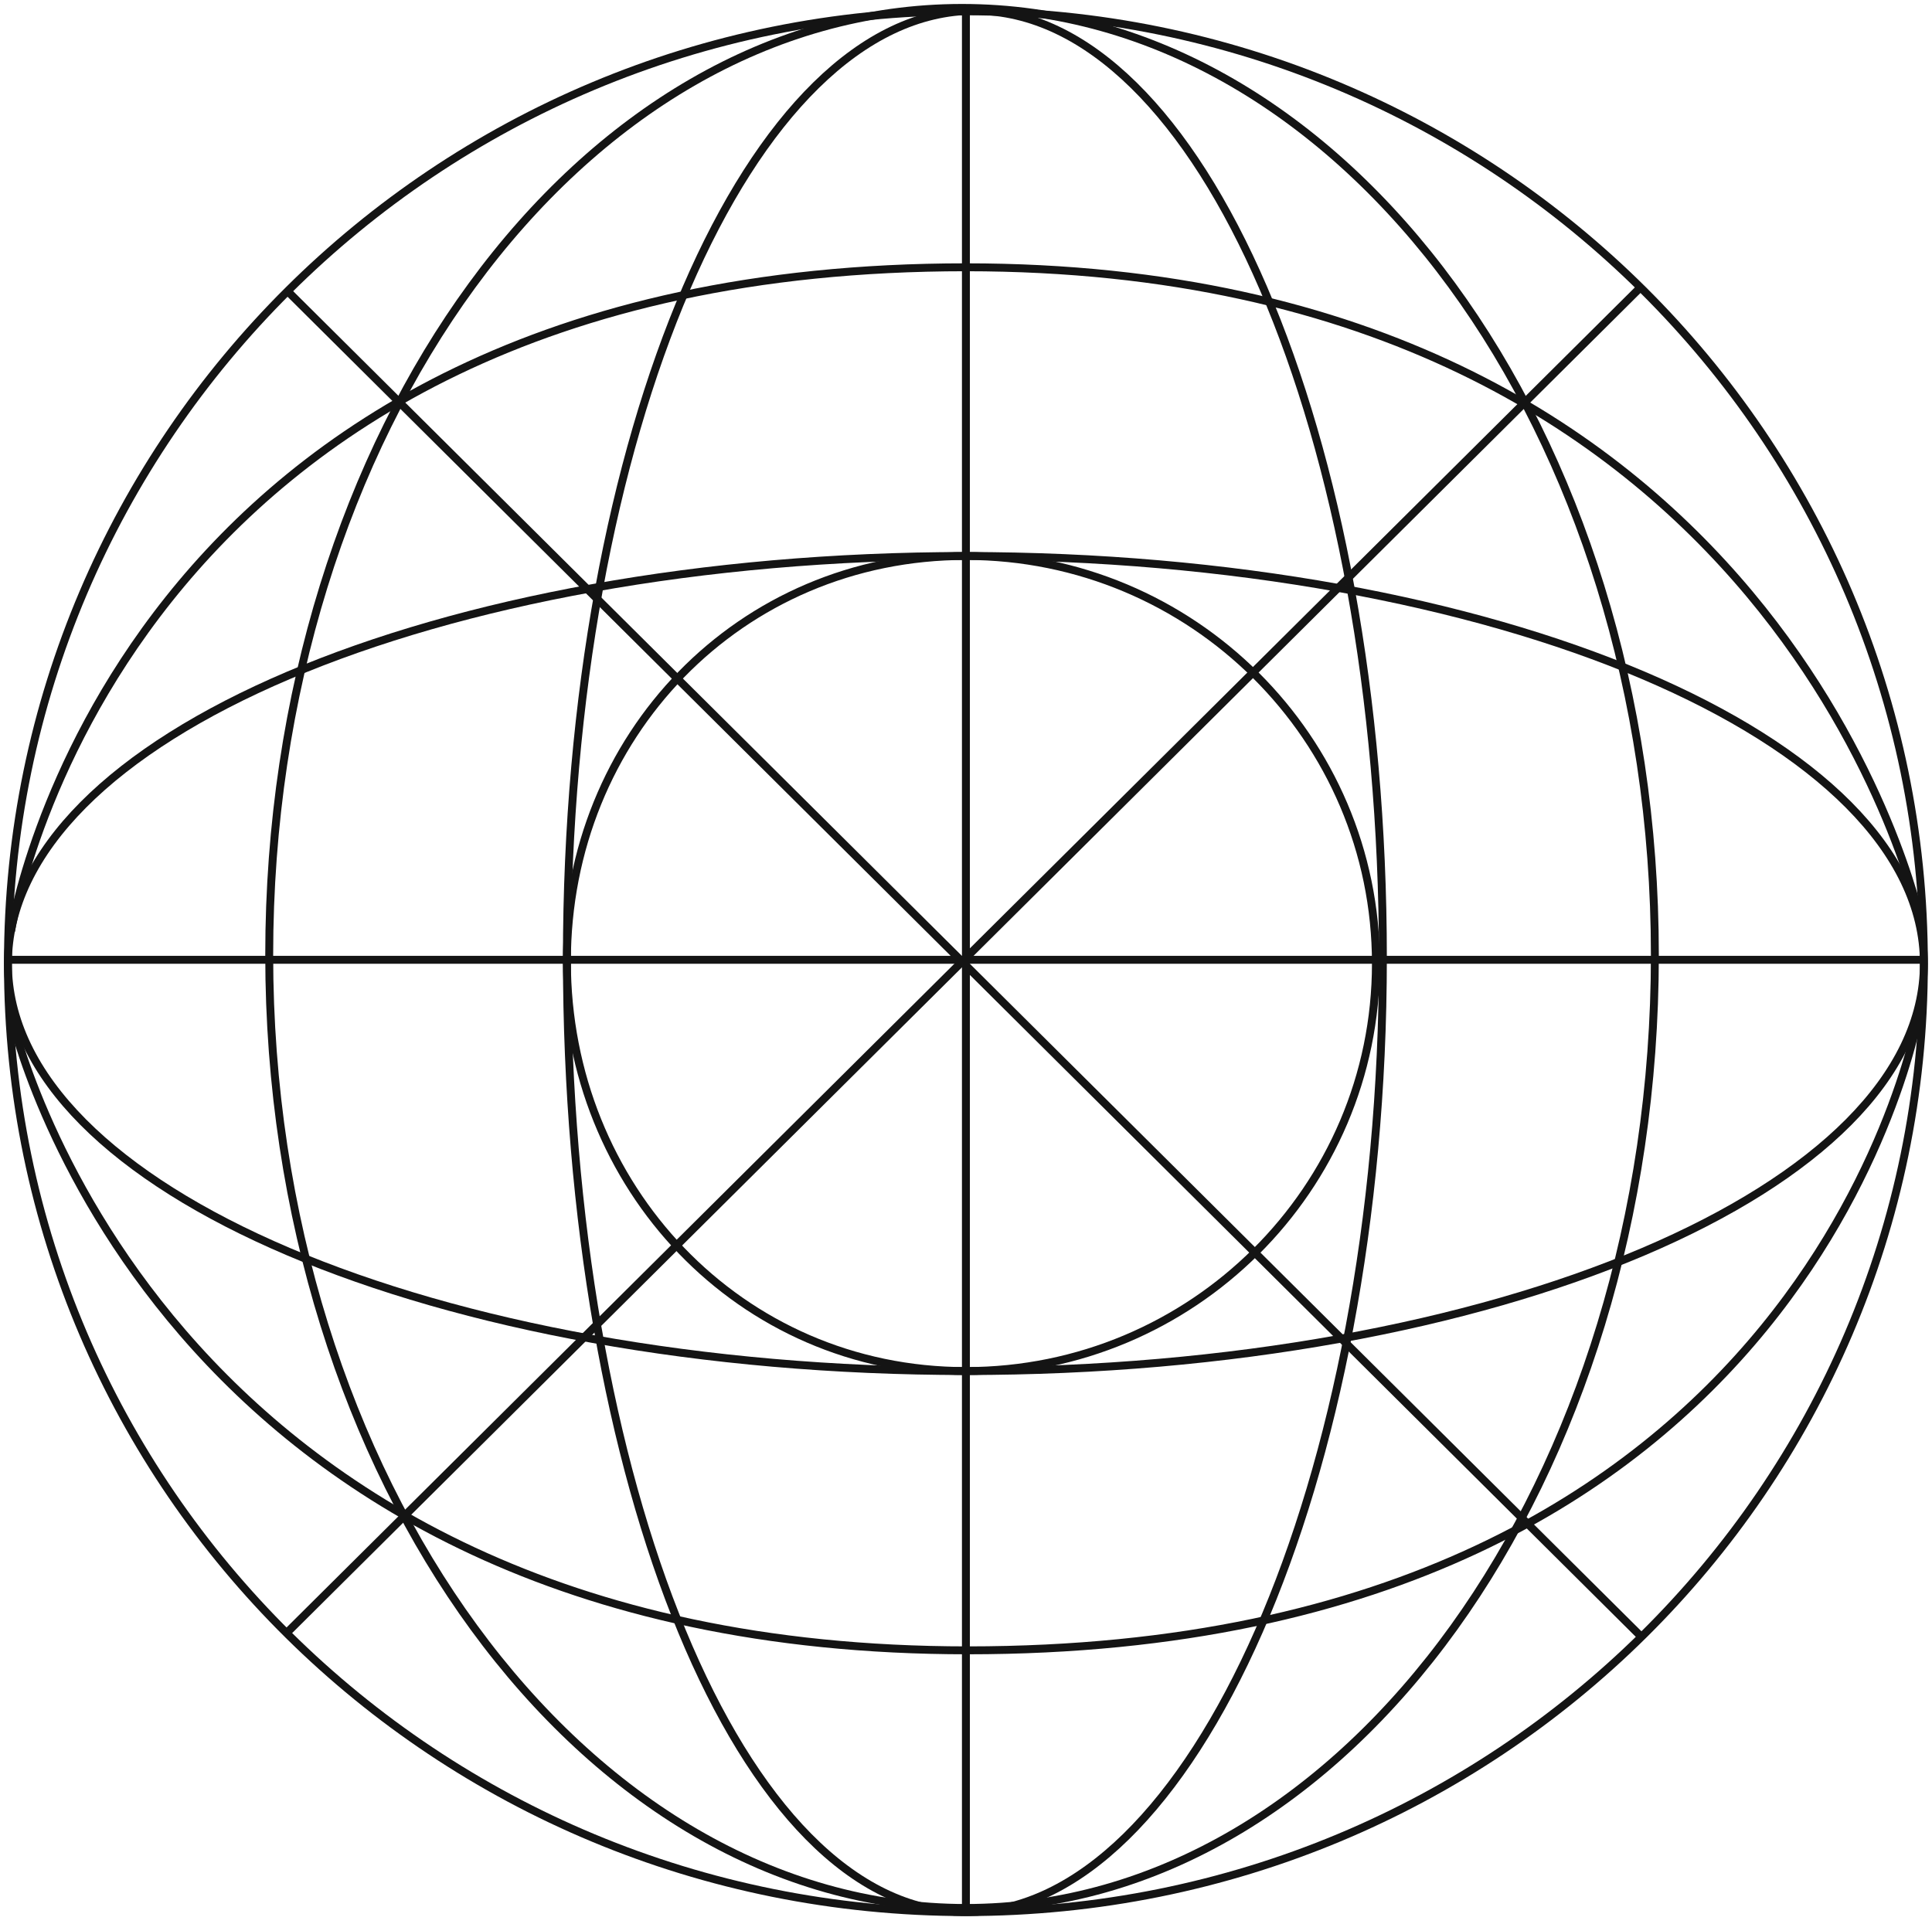
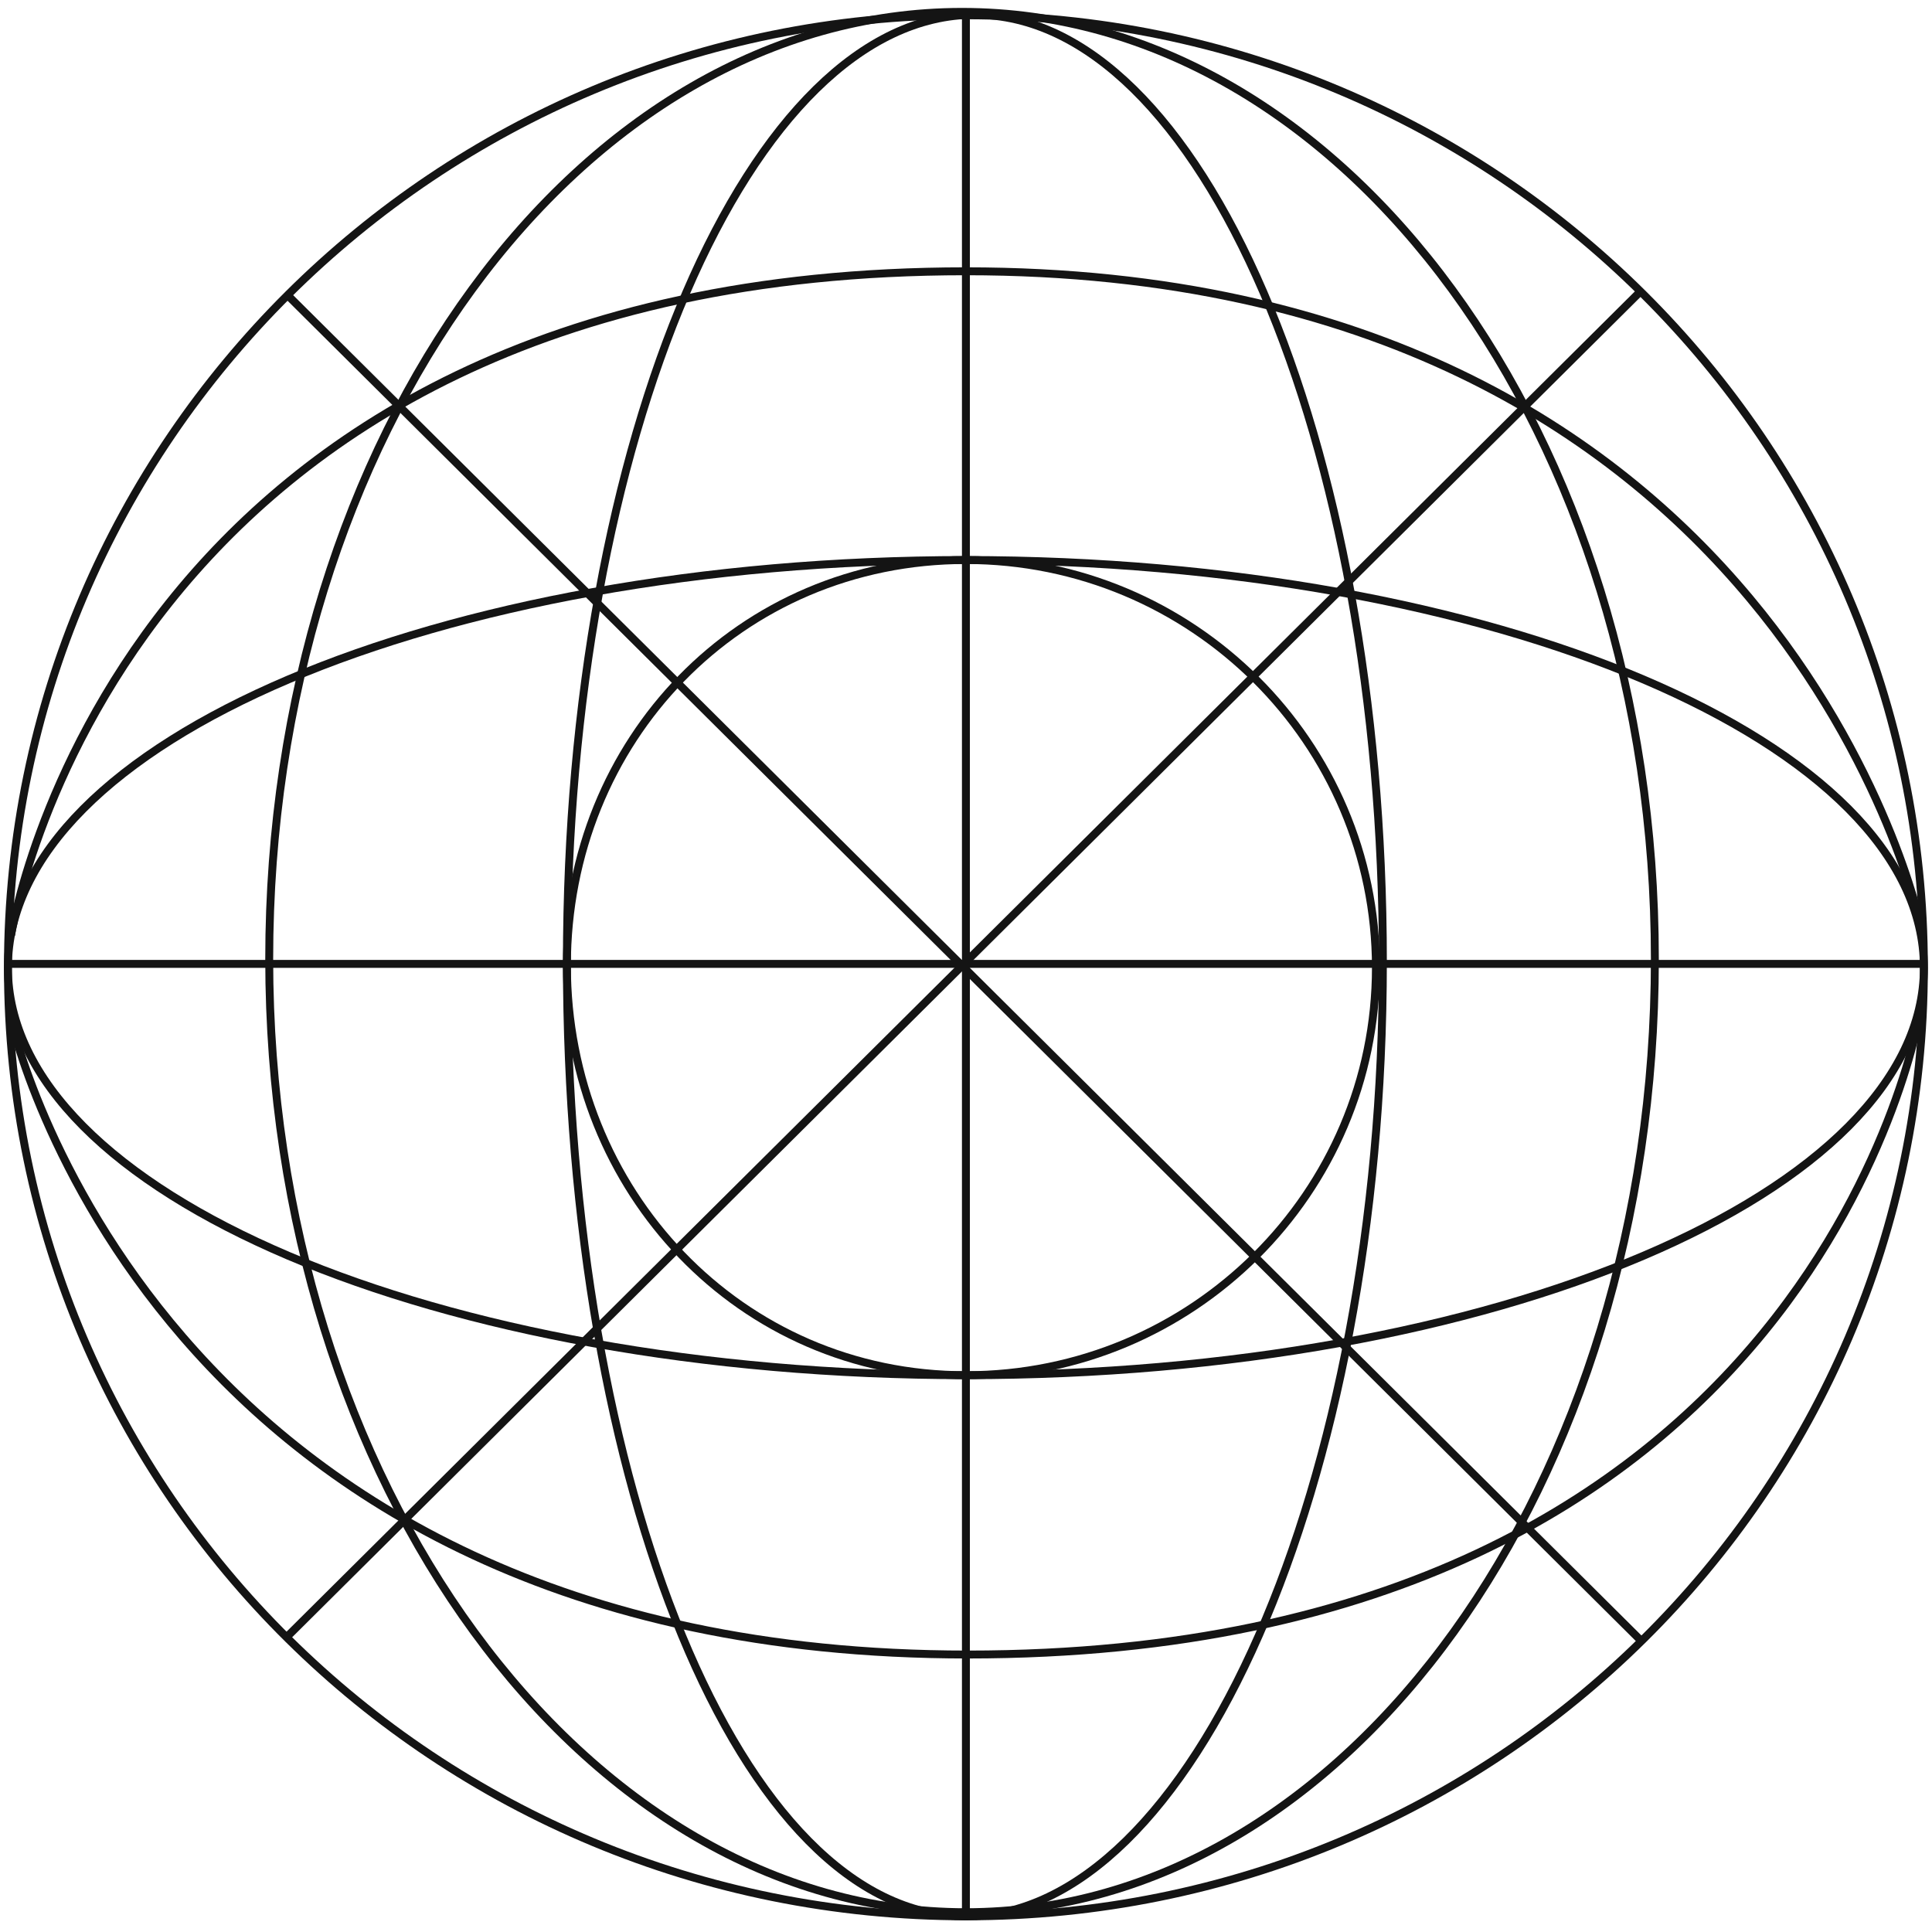
- <svg xmlns="http://www.w3.org/2000/svg" width="244" height="243" viewBox="0 0 244 243" fill="none">
+ <svg xmlns="http://www.w3.org/2000/svg" width="400" height="400" viewBox="0 0 244 243" fill="none">
  <path d="M121.988 241.523C188.808 241.523 242.977 188.129 242.977 121.704C242.977 55.279 188.808 1.431 121.988 1.431C55.168 1.431 1 55.279 1 121.704C1 188.129 55.168 241.523 121.988 241.523Z" stroke="#141414" stroke-miterlimit="10" />
  <path d="M121.988 241.508L121.988 0.962" stroke="#141414" stroke-miterlimit="10" />
-   <path d="M1 121.235L242.977 121.235" stroke="#141414" stroke-miterlimit="10" />
+   <path d="M1 121.235L242.977 121.235" stroke="#141414" stroke-miterlimit="1" />
  <path d="M1.399 128.295C1.399 128.295 19.015 208.457 122.218 208.457C229.898 208.457 242.565 127.008 242.565 127.008" stroke="#141414" stroke-miterlimit="10" />
  <path d="M242.565 116.328C242.565 116.328 225.179 33.761 121.988 33.761C14.309 33.761 1.399 117.615 1.399 117.615" stroke="#141414" stroke-miterlimit="10" />
  <path d="M207.418 206.869L36.353 36.815" stroke="#141414" stroke-miterlimit="10" />
  <path d="M36.075 206.388L207.176 36.31" stroke="#141414" stroke-miterlimit="10" />
  <path d="M121.988 173.181C150.587 173.181 173.771 150.134 173.771 121.704C173.771 93.274 150.587 70.227 121.988 70.227C93.389 70.227 71.596 93.013 71.596 121.442C71.596 149.872 93.389 173.181 121.988 173.181Z" stroke="#141414" stroke-miterlimit="10" />
  <path d="M121.988 173.181C188.808 173.181 242.977 150.134 242.977 121.704C242.977 93.274 188.808 70.227 121.988 70.227C55.168 70.227 1 93.274 1 121.704C1 150.134 55.168 173.181 121.988 173.181Z" stroke="#141414" stroke-miterlimit="10" />
  <path d="M121.988 241.523C150.446 241.523 174.651 187.056 174.651 120.988C174.651 54.92 151.581 1.362 123.123 1.362C94.665 1.362 71.596 54.92 71.596 120.988C71.596 187.056 93.53 241.523 121.988 241.523Z" stroke="#141414" stroke-miterlimit="10" />
  <path d="M121.982 241C170.307 241 209 186.695 209 120.627C209 54.559 169.825 1 121.5 1C73.175 1 34 54.559 34 120.627C34 186.695 73.657 241 121.982 241Z" stroke="#141414" stroke-miterlimit="10" />
</svg>
